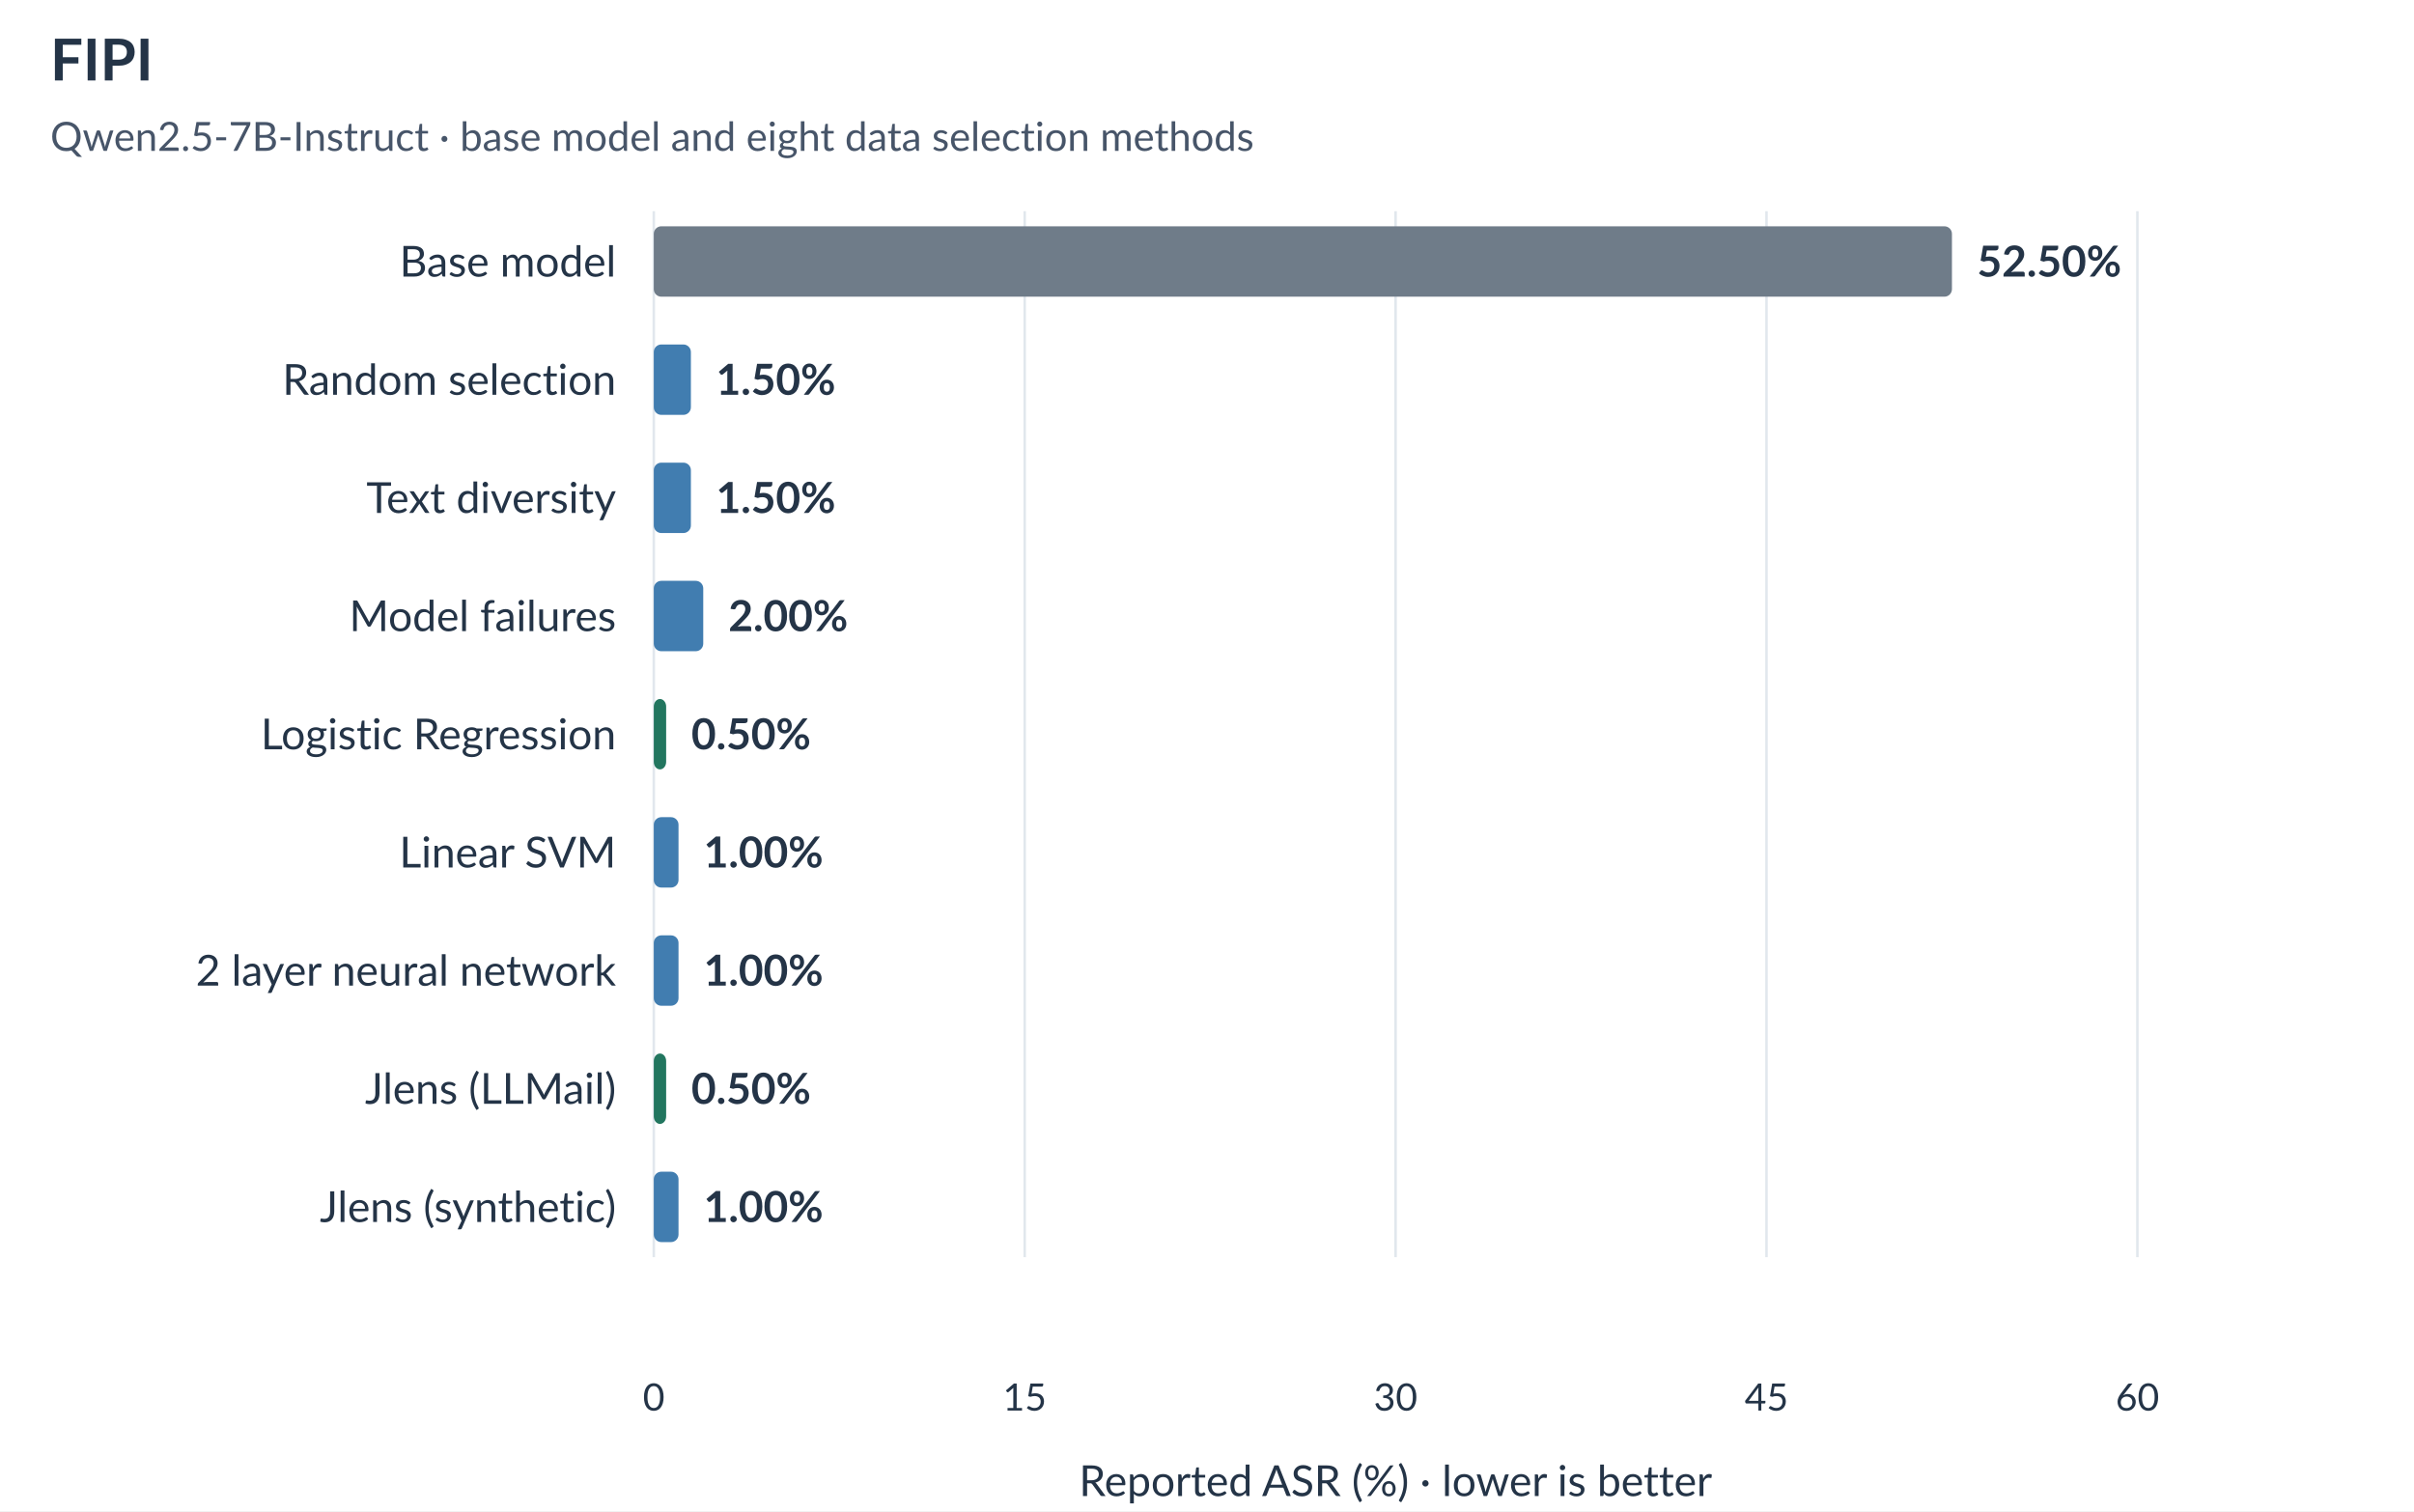
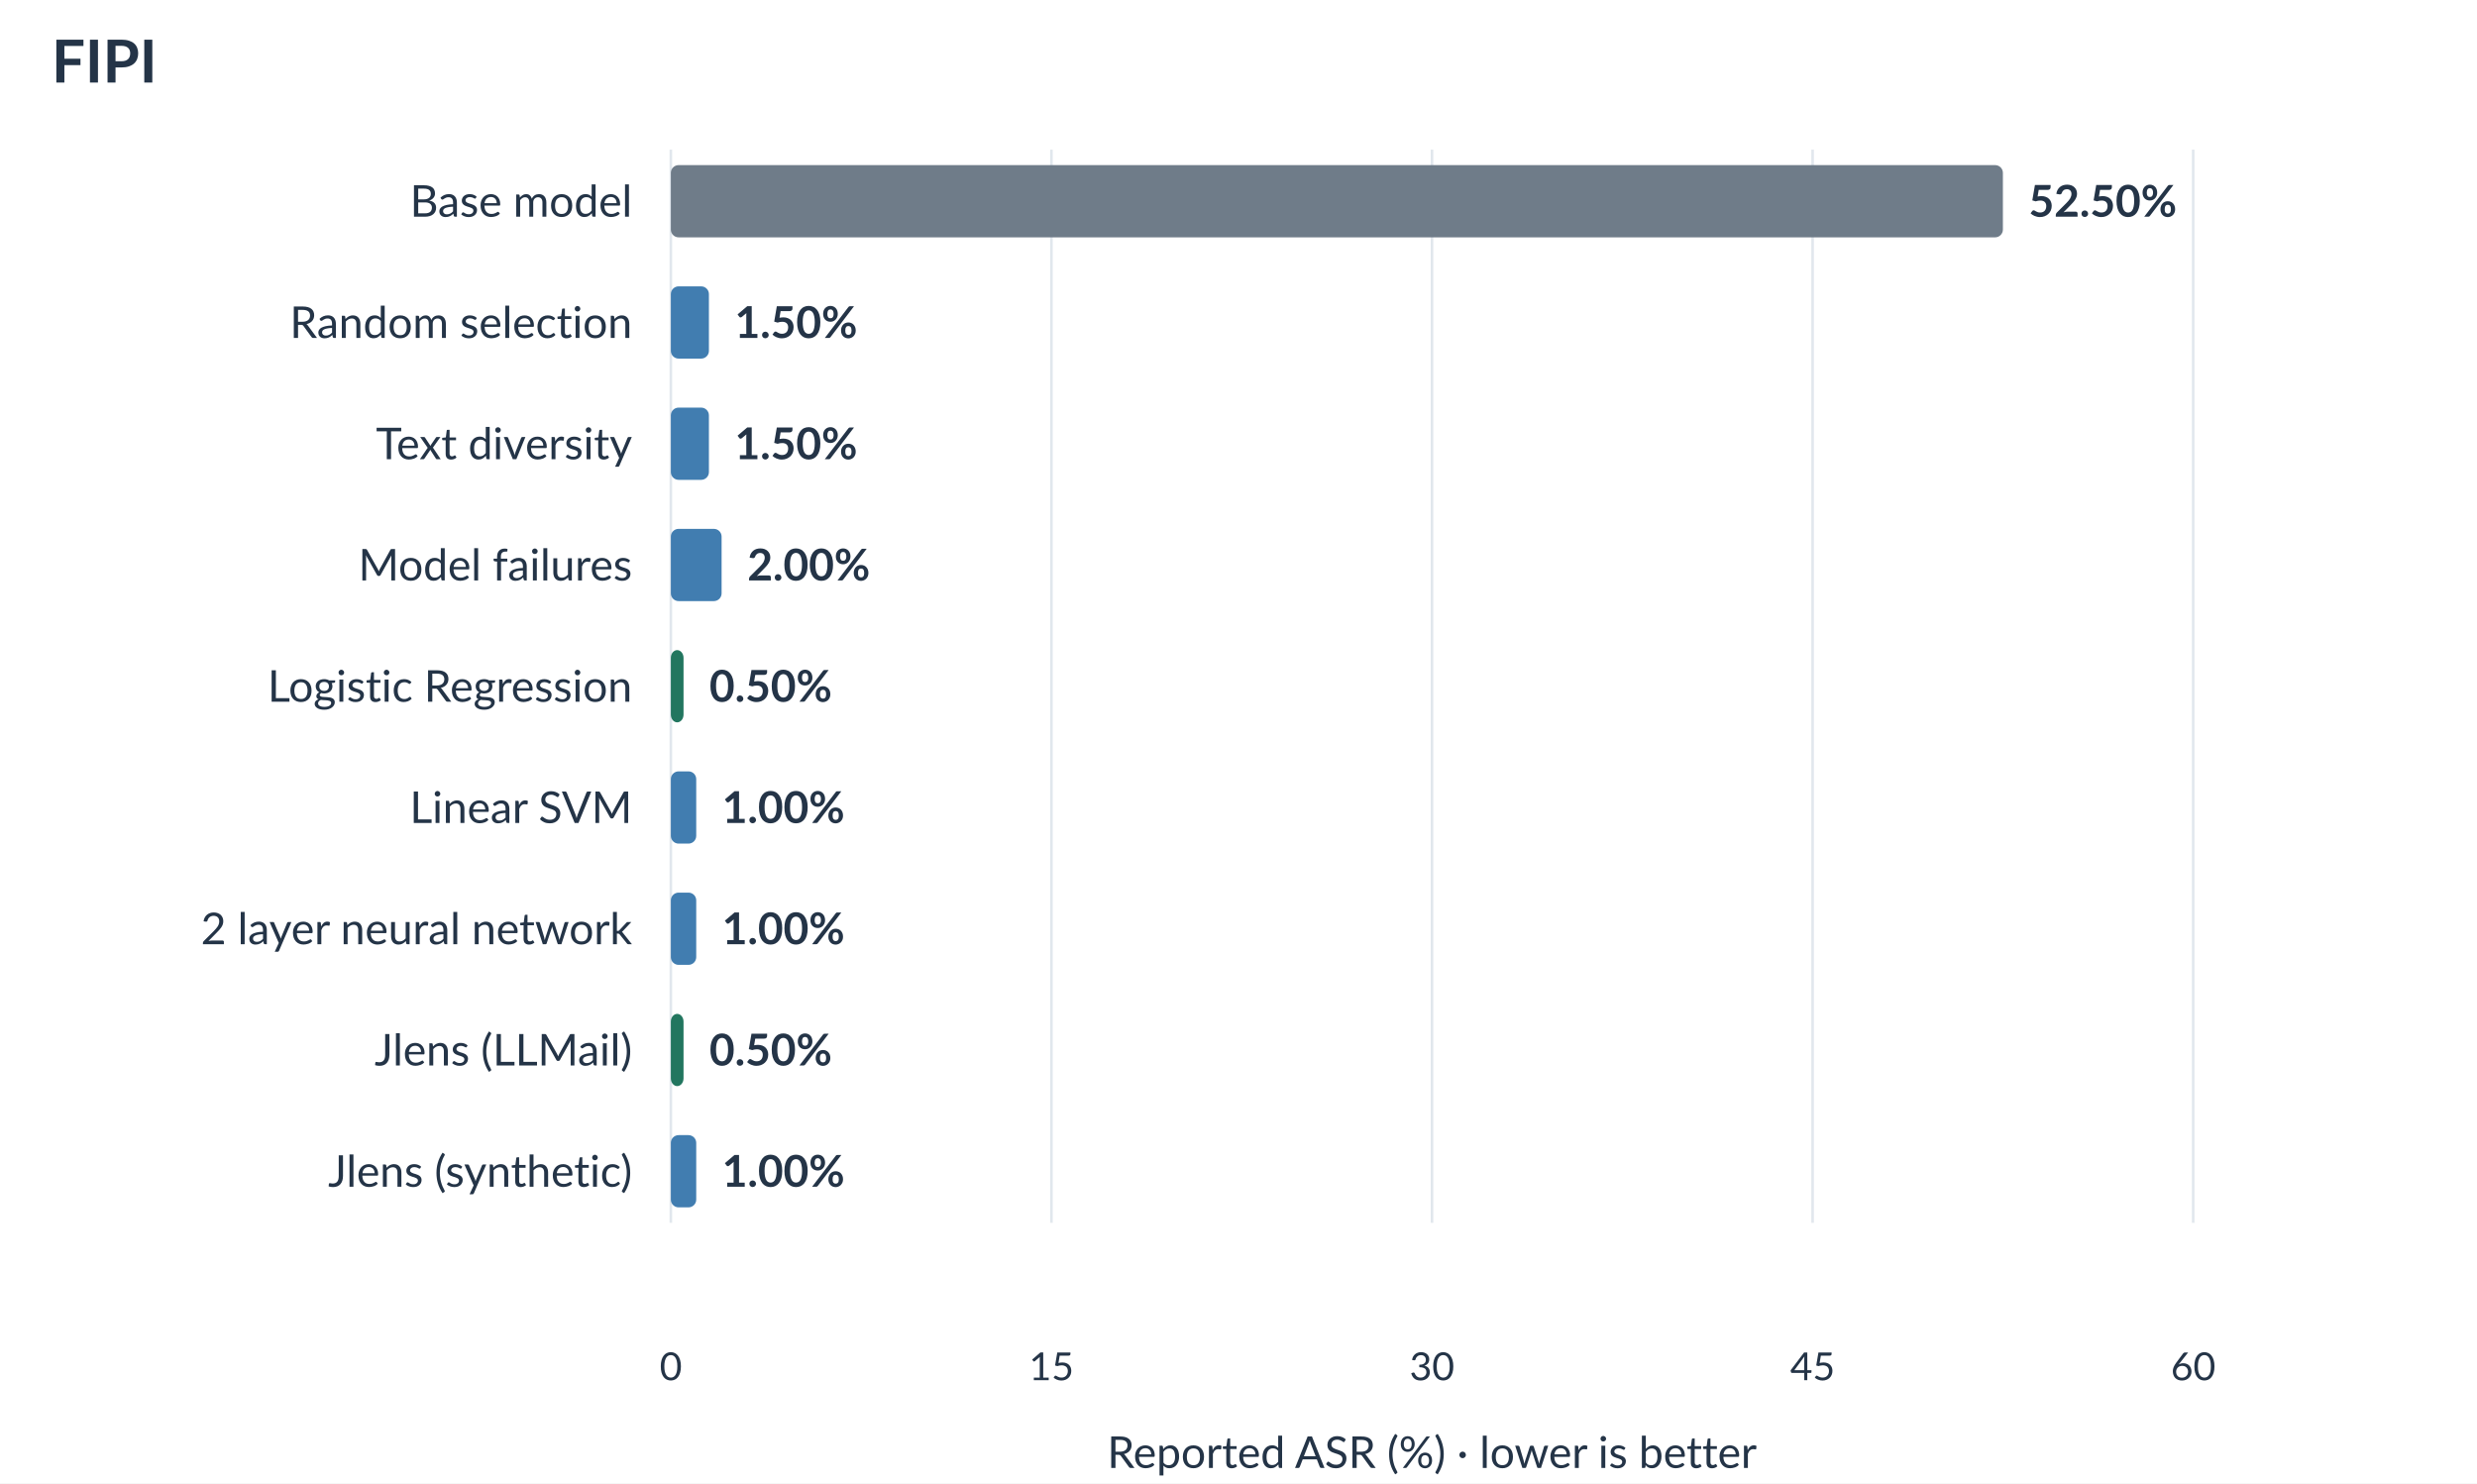
- <svg xmlns="http://www.w3.org/2000/svg" viewBox="0 0 960 601" role="img" aria-labelledby="title desc">
+ <svg xmlns="http://www.w3.org/2000/svg" viewBox="0 0 960 575" role="img" aria-labelledby="title desc">
  <rect width="100%" height="100%" fill="white" />
  <g font-family="Lato, Arial, sans-serif" fill="#243447">
    <text x="20" y="32" font-size="23" font-weight="700">FIPI</text>
-     <text x="20" y="60" font-size="16" fill="#475569">Qwen2.5-7B-Instruct · base model and eight data selection methods</text>
-     <line x1="260.0" x2="260.0" y1="84" y2="500" stroke="#e1e7ed" />
-     <text x="260.0" y="561" text-anchor="middle" font-size="15">0</text>
-     <line x1="407.5" x2="407.5" y1="84" y2="500" stroke="#e1e7ed" />
-     <text x="407.5" y="561" text-anchor="middle" font-size="15">15</text>
-     <line x1="555.0" x2="555.0" y1="84" y2="500" stroke="#e1e7ed" />
-     <text x="555.0" y="561" text-anchor="middle" font-size="15">30</text>
-     <line x1="702.5" x2="702.5" y1="84" y2="500" stroke="#e1e7ed" />
-     <text x="702.5" y="561" text-anchor="middle" font-size="15">45</text>
-     <line x1="850.0" x2="850.0" y1="84" y2="500" stroke="#e1e7ed" />
-     <text x="850.0" y="561" text-anchor="middle" font-size="15">60</text>
-     <text x="245" y="110" text-anchor="end" font-size="17">Base model</text>
-     <rect x="260" y="90" width="516.25" height="28" rx="3" fill="#6f7c89" />
-     <text x="786.25" y="110" text-anchor="start" font-size="17" font-weight="700">52.50%</text>
-     <text x="245" y="157" text-anchor="end" font-size="17">Random selection</text>
-     <rect x="260" y="137" width="14.75" height="28" rx="3" fill="#417db0" />
-     <text x="284.75" y="157" text-anchor="start" font-size="17" font-weight="700">1.50%</text>
-     <text x="245" y="204" text-anchor="end" font-size="17">Text diversity</text>
-     <rect x="260" y="184" width="14.75" height="28" rx="3" fill="#417db0" />
-     <text x="284.75" y="204" text-anchor="start" font-size="17" font-weight="700">1.50%</text>
-     <text x="245" y="251" text-anchor="end" font-size="17">Model failures</text>
-     <rect x="260" y="231" width="19.667" height="28" rx="3" fill="#417db0" />
-     <text x="289.667" y="251" text-anchor="start" font-size="17" font-weight="700">2.00%</text>
-     <text x="245" y="298" text-anchor="end" font-size="17">Logistic Regression</text>
-     <rect x="260" y="278" width="4.917" height="28" rx="3" fill="#22765f" />
-     <text x="274.917" y="298" text-anchor="start" font-size="17" font-weight="700">0.50%</text>
-     <text x="245" y="345" text-anchor="end" font-size="17">Linear SVM</text>
-     <rect x="260" y="325" width="9.833" height="28" rx="3" fill="#417db0" />
-     <text x="279.833" y="345" text-anchor="start" font-size="17" font-weight="700">1.00%</text>
-     <text x="245" y="392" text-anchor="end" font-size="17">2 layer neural network</text>
-     <rect x="260" y="372" width="9.833" height="28" rx="3" fill="#417db0" />
-     <text x="279.833" y="392" text-anchor="start" font-size="17" font-weight="700">1.00%</text>
-     <text x="245" y="439" text-anchor="end" font-size="17">Jlens (LLMail)</text>
-     <rect x="260" y="419" width="4.917" height="28" rx="3" fill="#22765f" />
-     <text x="274.917" y="439" text-anchor="start" font-size="17" font-weight="700">0.50%</text>
-     <text x="245" y="486" text-anchor="end" font-size="17">Jlens (synthetic)</text>
-     <rect x="260" y="466" width="9.833" height="28" rx="3" fill="#417db0" />
-     <text x="279.833" y="486" text-anchor="start" font-size="17" font-weight="700">1.00%</text>
-     <text x="555.0" y="595" text-anchor="middle" font-size="17">Reported ASR (%) · lower is better</text>
+     <line x1="260.0" x2="260.0" y1="58" y2="474" stroke="#e1e7ed" />
+     <text x="260.0" y="535" text-anchor="middle" font-size="15">0</text>
+     <line x1="407.5" x2="407.5" y1="58" y2="474" stroke="#e1e7ed" />
+     <text x="407.5" y="535" text-anchor="middle" font-size="15">15</text>
+     <line x1="555.0" x2="555.0" y1="58" y2="474" stroke="#e1e7ed" />
+     <text x="555.0" y="535" text-anchor="middle" font-size="15">30</text>
+     <line x1="702.5" x2="702.5" y1="58" y2="474" stroke="#e1e7ed" />
+     <text x="702.5" y="535" text-anchor="middle" font-size="15">45</text>
+     <line x1="850.0" x2="850.0" y1="58" y2="474" stroke="#e1e7ed" />
+     <text x="850.0" y="535" text-anchor="middle" font-size="15">60</text>
+     <text x="245" y="84" text-anchor="end" font-size="17">Base model</text>
+     <rect x="260" y="64" width="516.25" height="28" rx="3" fill="#6f7c89" />
+     <text x="786.25" y="84" text-anchor="start" font-size="17" font-weight="700">52.50%</text>
+     <text x="245" y="131" text-anchor="end" font-size="17">Random selection</text>
+     <rect x="260" y="111" width="14.75" height="28" rx="3" fill="#417db0" />
+     <text x="284.75" y="131" text-anchor="start" font-size="17" font-weight="700">1.50%</text>
+     <text x="245" y="178" text-anchor="end" font-size="17">Text diversity</text>
+     <rect x="260" y="158" width="14.75" height="28" rx="3" fill="#417db0" />
+     <text x="284.75" y="178" text-anchor="start" font-size="17" font-weight="700">1.50%</text>
+     <text x="245" y="225" text-anchor="end" font-size="17">Model failures</text>
+     <rect x="260" y="205" width="19.667" height="28" rx="3" fill="#417db0" />
+     <text x="289.667" y="225" text-anchor="start" font-size="17" font-weight="700">2.00%</text>
+     <text x="245" y="272" text-anchor="end" font-size="17">Logistic Regression</text>
+     <rect x="260" y="252" width="4.917" height="28" rx="3" fill="#22765f" />
+     <text x="274.917" y="272" text-anchor="start" font-size="17" font-weight="700">0.50%</text>
+     <text x="245" y="319" text-anchor="end" font-size="17">Linear SVM</text>
+     <rect x="260" y="299" width="9.833" height="28" rx="3" fill="#417db0" />
+     <text x="279.833" y="319" text-anchor="start" font-size="17" font-weight="700">1.00%</text>
+     <text x="245" y="366" text-anchor="end" font-size="17">2 layer neural network</text>
+     <rect x="260" y="346" width="9.833" height="28" rx="3" fill="#417db0" />
+     <text x="279.833" y="366" text-anchor="start" font-size="17" font-weight="700">1.00%</text>
+     <text x="245" y="413" text-anchor="end" font-size="17">Jlens (LLMail)</text>
+     <rect x="260" y="393" width="4.917" height="28" rx="3" fill="#22765f" />
+     <text x="274.917" y="413" text-anchor="start" font-size="17" font-weight="700">0.50%</text>
+     <text x="245" y="460" text-anchor="end" font-size="17">Jlens (synthetic)</text>
+     <rect x="260" y="440" width="9.833" height="28" rx="3" fill="#417db0" />
+     <text x="279.833" y="460" text-anchor="start" font-size="17" font-weight="700">1.00%</text>
+     <text x="555.0" y="569" text-anchor="middle" font-size="17">Reported ASR (%) · lower is better</text>
  </g>
</svg>
